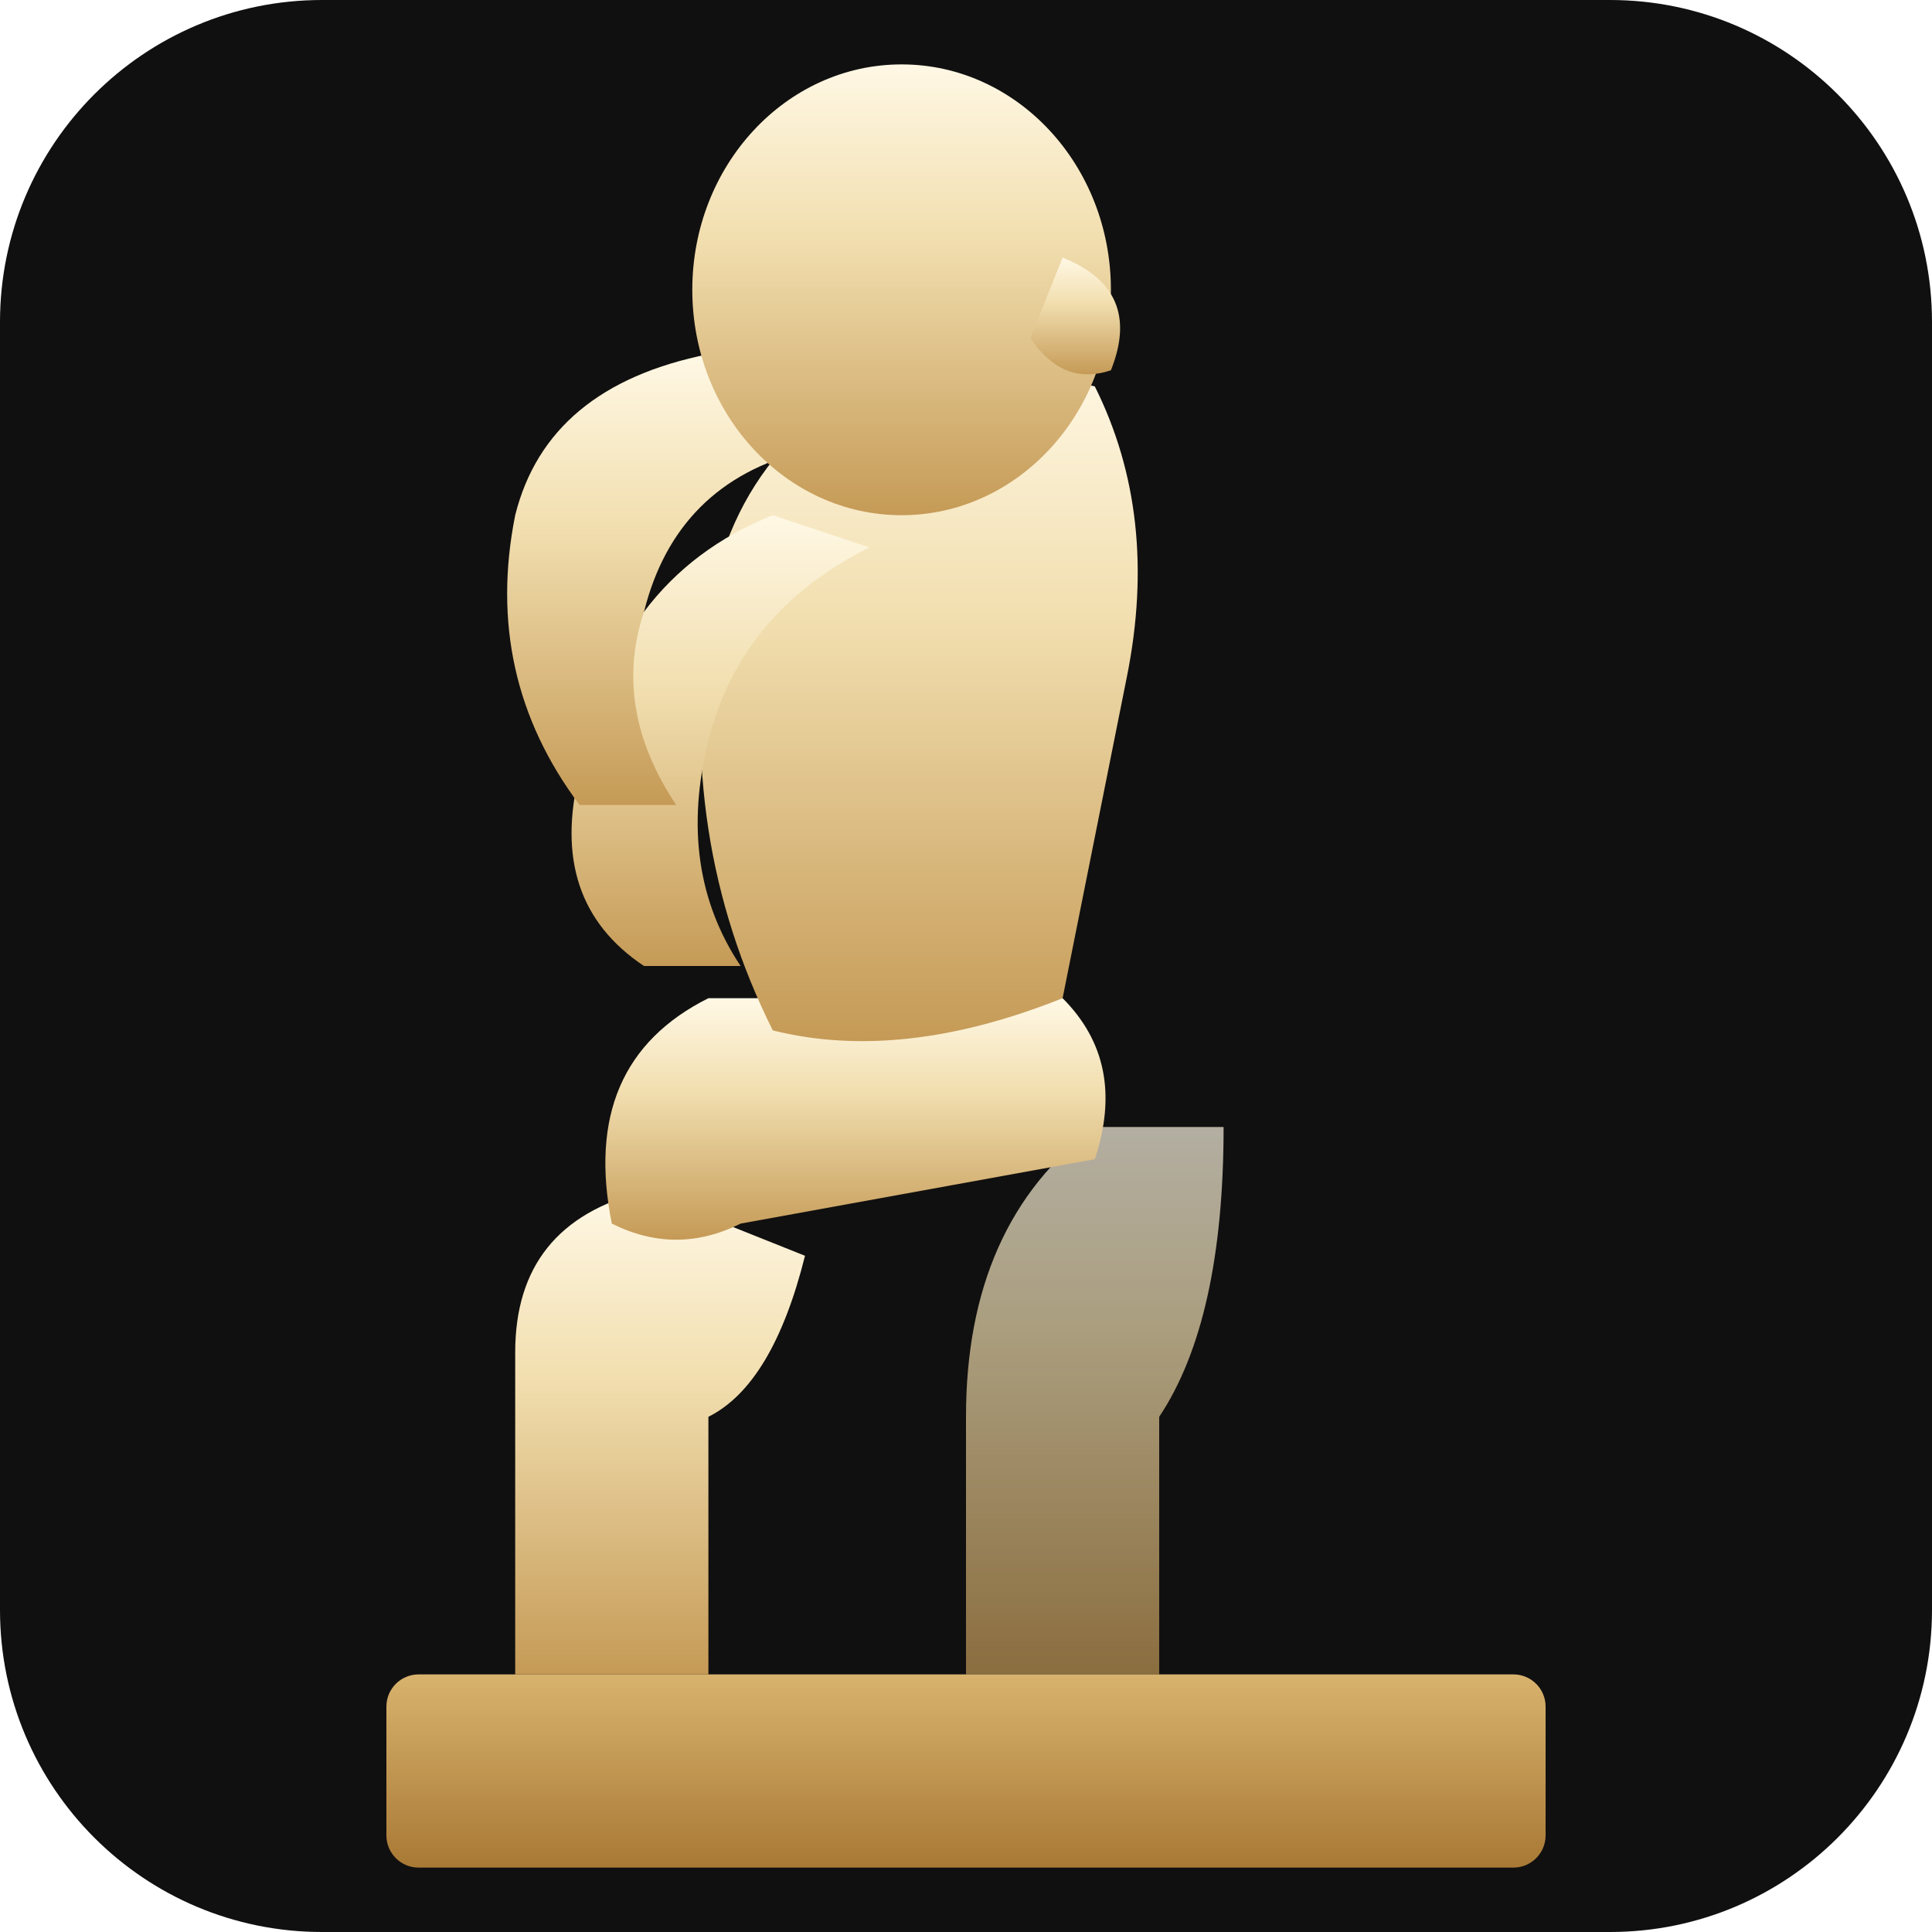
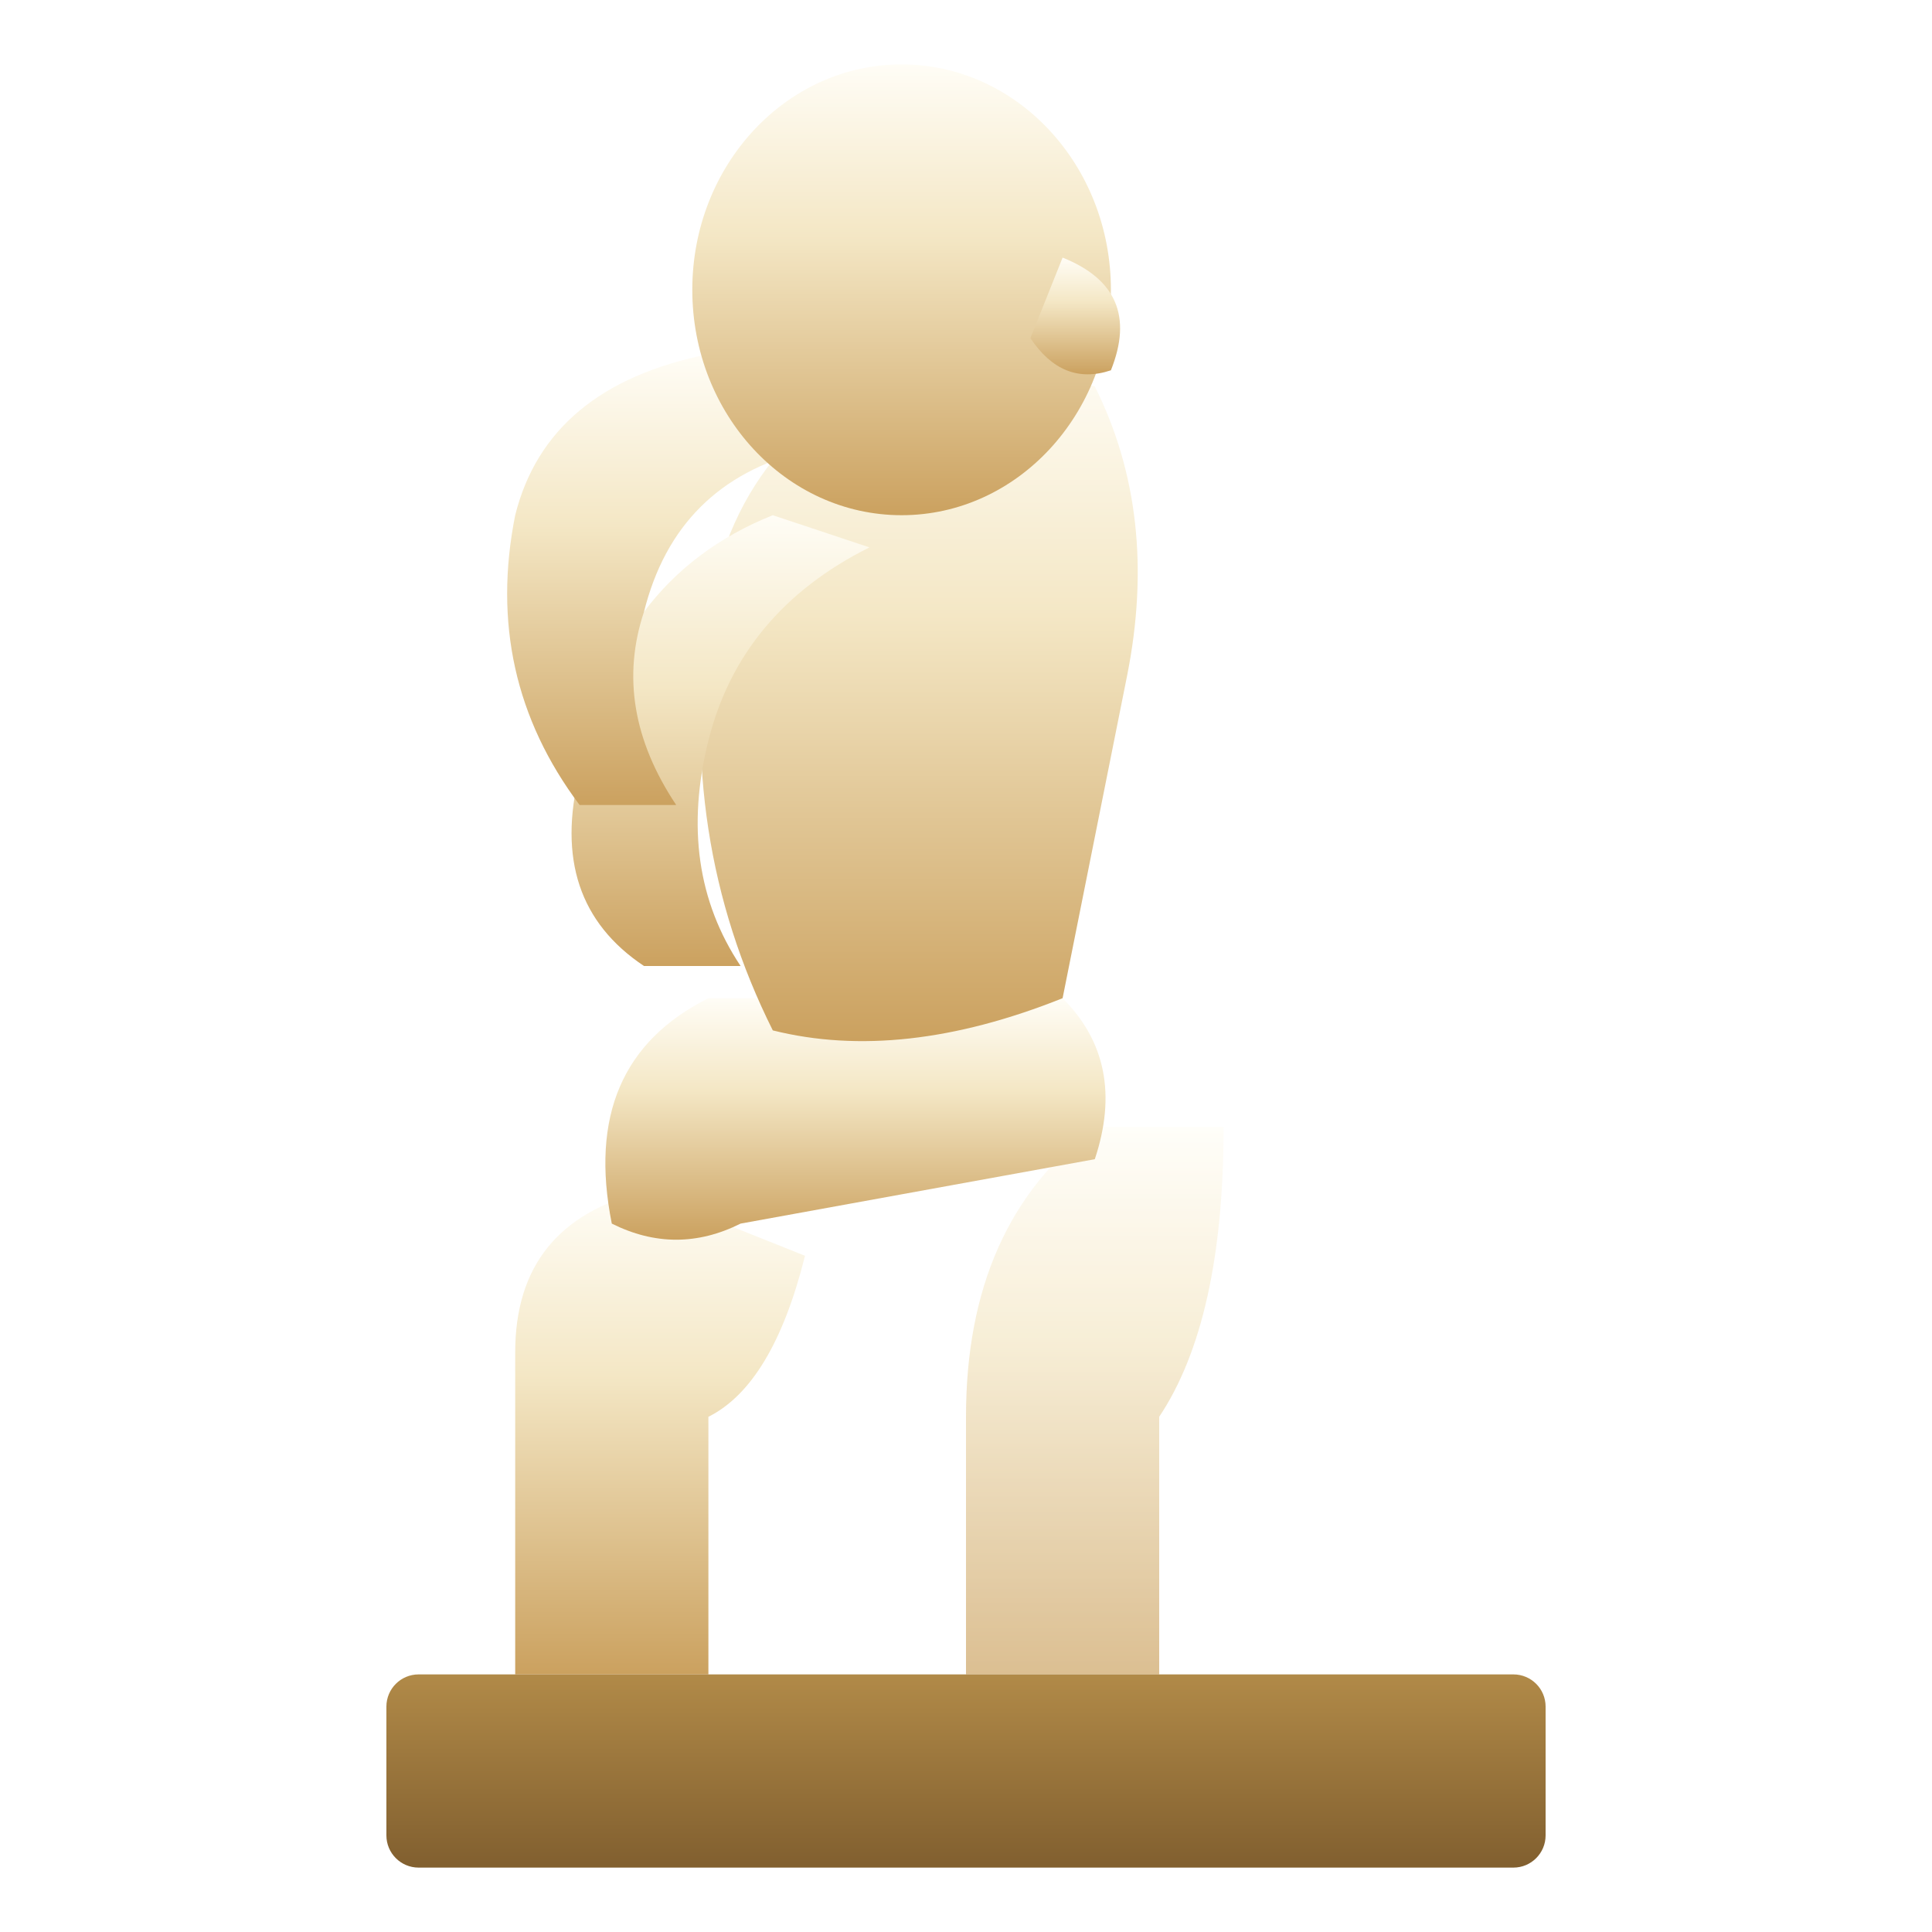
<svg xmlns="http://www.w3.org/2000/svg" width="512" height="512" viewBox="0 0 60 60">
  <defs>
    <linearGradient id="thinker" x1="0" y1="0" x2="0" y2="1">
-       <stop offset="0" stop-color="#fff8e5" />
-       <stop offset=".38" stop-color="#f2dfb0" />
-       <stop offset="1" stop-color="#c59a56" />
+       <stop offset="0" stop-color="#fffdf6" />
+       <stop offset=".38" stop-color="#f4e7c5" />
+       <stop offset="1" stop-color="#cba15f" />
    </linearGradient>
    <linearGradient id="plinth" x1="0" y1="0" x2="0" y2="1">
-       <stop offset="0" stop-color="#d8b36e" />
-       <stop offset="1" stop-color="#a87935" />
+       <stop offset="0" stop-color="#b18a48" />
+       <stop offset="1" stop-color="#815f2f" />
    </linearGradient>
  </defs>
-   <rect width="60" height="60" rx="10" fill="#111010" />
  <g fill="url(#thinker)">
    <path d="M30 52 L30 44 Q30 38 34 35 L38 35 Q38 41 36 44 L36 52 Z" opacity=".68" />
    <path d="M16 52 L16 42 Q16 38 20 37 L25 39 Q24 43 22 44 L22 52 Z" />
    <path d="M19 38 Q18 33 22 31 L33 31 Q35 33 34 36 L23 38 Q21 39 19 38 Z" />
    <path d="M24 32 Q21 26 22 19 Q23 13 29 11 L34 12 Q36 16 35 21 L33 31 Q28 33 24 32 Z" />
    <path d="M24 16 Q19 18 18 24 Q17 28 20 30 L23 30 Q21 27 22 23 Q23 19 27 17 Z" />
    <path d="M18 25 Q15 21 16 16 Q17 12 22 11 L25 14 Q21 15 20 19 Q19 22 21 25 Z" />
    <ellipse cx="28" cy="9" rx="6.5" ry="7" />
    <path d="M33 8 Q35.5 9 34.5 11.5 Q33 12 32 10.5 Z" />
  </g>
  <rect x="12" y="52" width="36" height="6" rx="1" fill="url(#plinth)" />
</svg>
